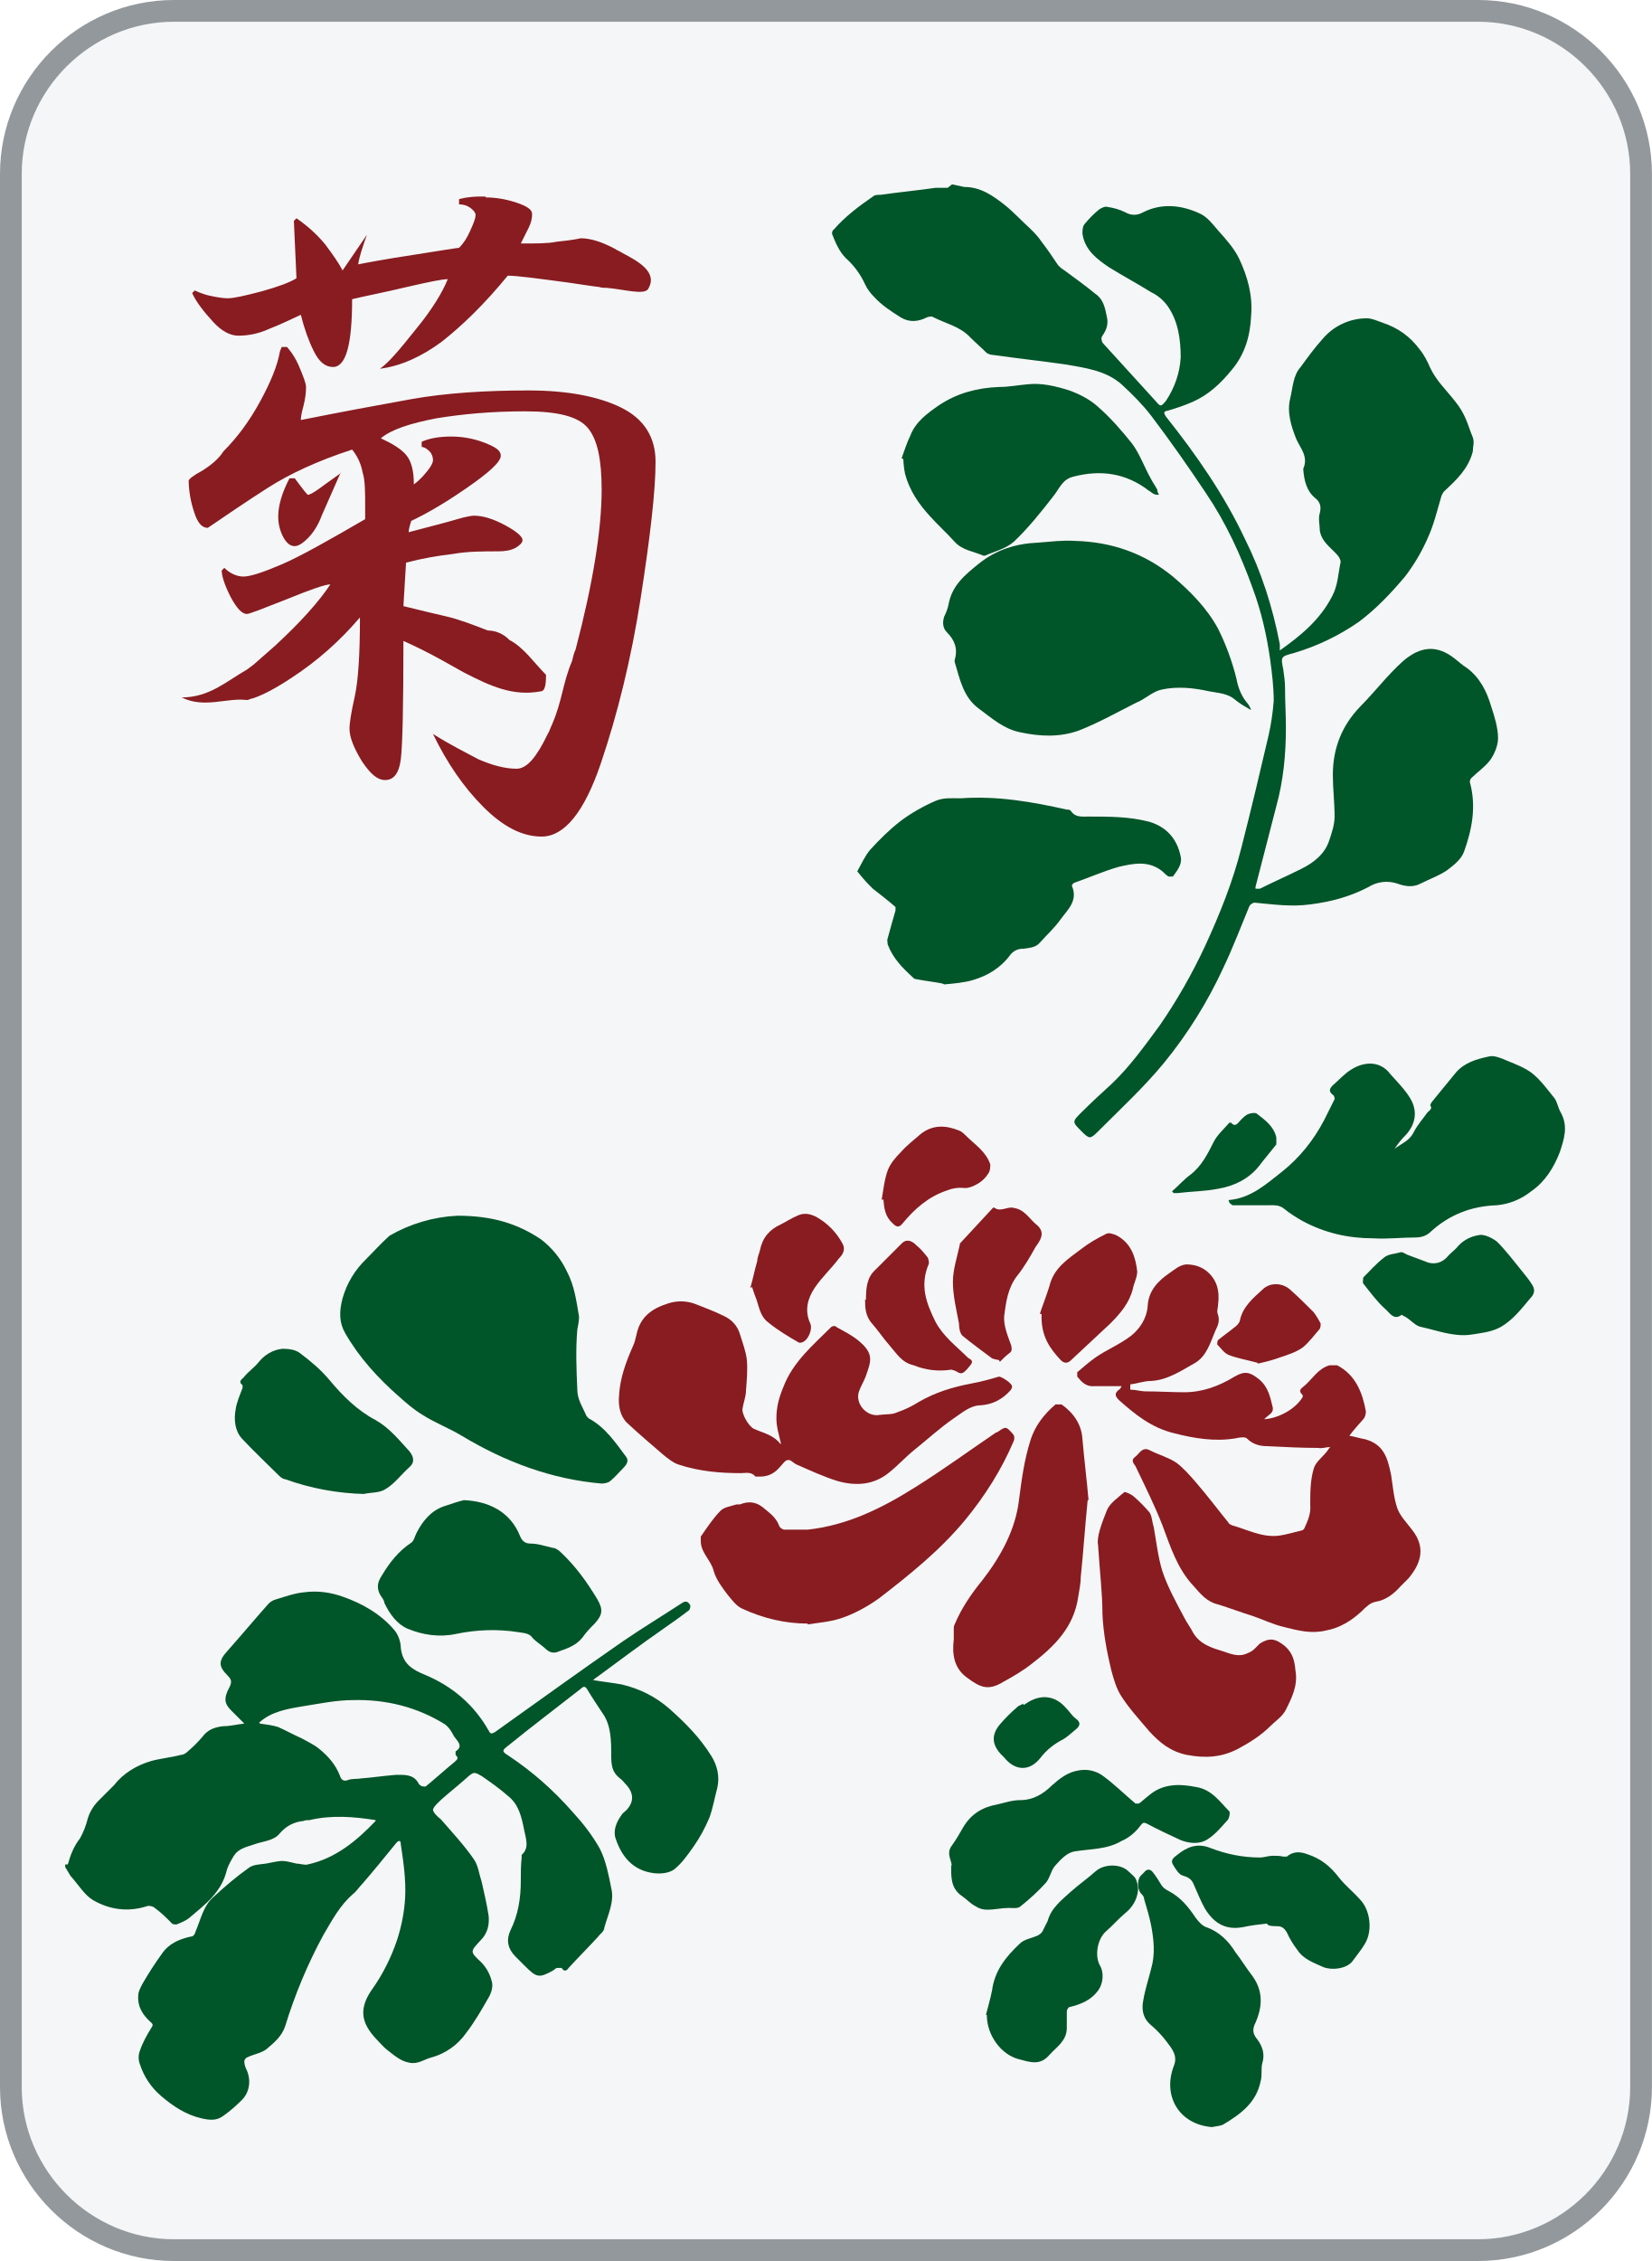
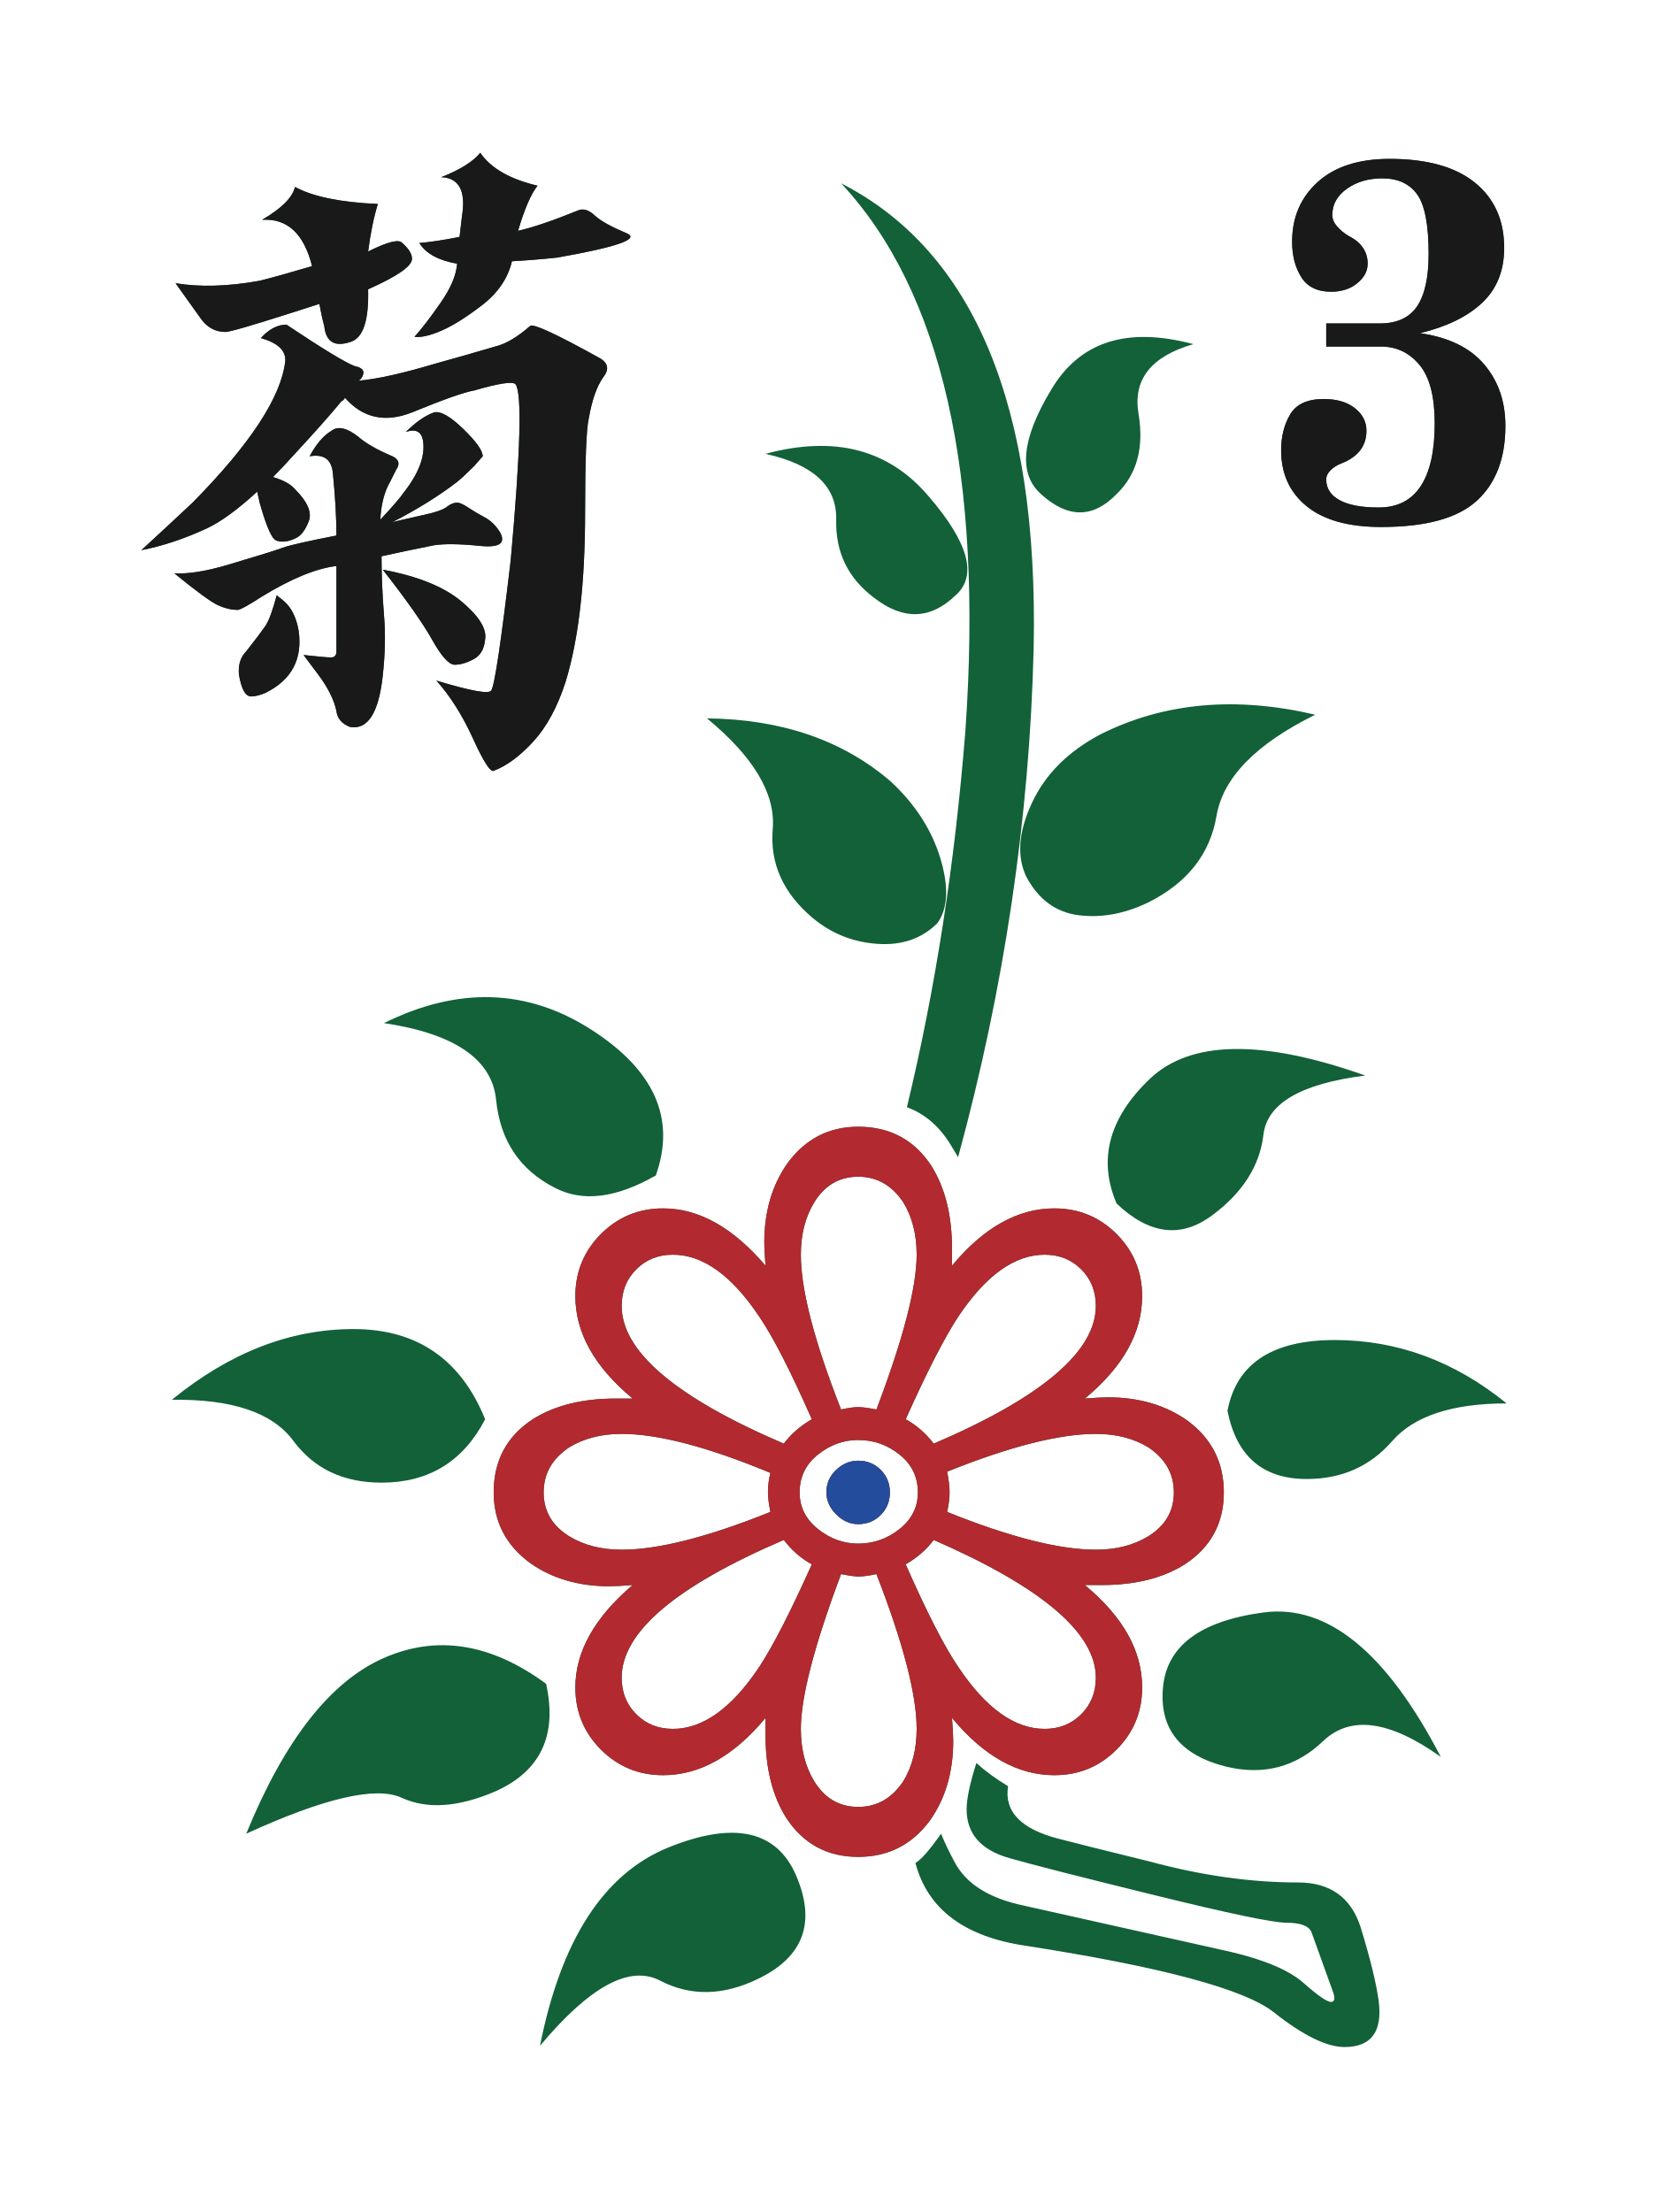
- <svg xmlns="http://www.w3.org/2000/svg" id="_图层_1" data-name="图层 1" viewBox="0 0 19 26">
+ <svg xmlns="http://www.w3.org/2000/svg" width="300" height="400" viewBox="0 0 1361 1814">
  <defs>
-     <style>.cls-1{fill:#005529}.cls-3{fill:#881c21}</style>
+     <path id="face" d="M1236 536Q1169 536 1142.0 505.0Q1115 474 1072 474Q1018 474 1007 530Q1018 588 1095.0 588.0Q1172 588 1236 536Z M1182 246Q1119 291 1085.5 259.0Q1052 227 1006 238Q950 252 954 302Q958 354 1036.5 364.5Q1115 375 1182 246Z M653 149Q678 91 622 64Q579 43 541.5 62.5Q504 82 443 9Q469 140 549.0 172.0Q629 204 653 149Z M398 523Q371 471 313 471Q266 471 240.5 505.5Q215 540 141 539Q212 597 290.0 597.0Q368 597 398 523Z M769 930Q750 911 720.0 913.0Q690 915 667 934Q630 965 634 1008Q637 1051 580 1098Q672 1097 731 1046Q761 1018 771.5 983.0Q782 948 769 930Z M842 968Q830 993 846.5 1028.5Q863 1064 903 1085Q981 1124 1079 1101Q1006 1065 998 1018Q990 971 942 947Q913 933 885.0 936.5Q857 940 842 968Z M704 437Q694 437 686.0 445.0Q678 453 678 463Q678 474 686.0 481.5Q694 489 704 489Q715 489 722.5 481.5Q730 474 730 463Q730 452 722.5 444.5Q715 437 704 437Z M899 616Q899 634 887.0 646.0Q875 658 857 658Q820 658 786 607Q769 581 743 523Q756 516 766 503Q899 560 899 616Z M666 404Q653 411 643 424Q510 367 510 311Q510 293 522.0 281.0Q534 269 552 269Q589 269 623 320Q640 346 666 404Z M632 447Q630 457 630 463Q630 471 632 479Q555 511 510 511Q485 511 467 500Q446 486 446 463Q446 440 467 427Q485 416 510 416Q555 416 632 447Z M752 269Q752 311 719 396Q710 394 704 394Q700 394 690 396Q657 308 657 269Q657 244 668 226Q681 205 704 205Q727 205 741 226Q752 244 752 269Z M899 311Q899 366 766 424Q757 412 743 404Q769 345 786 320Q820 269 857 269Q875 269 887.0 281.0Q899 293 899 311Z M753 463Q753 482 738.0 494.0Q723 506 704 506Q686 506 671.0 494.0Q656 482 656 463Q656 445 671.0 433.0Q686 421 704 421Q723 421 738.0 433.0Q753 445 753 463Z M666 523Q640 582 623 607Q589 658 552 658Q534 658 522.0 646.0Q510 634 510 616Q510 560 643 503Q652 515 666 523Z M752 658Q752 683 741 701Q727 722 704 722Q681 722 668 701Q657 683 657 658Q657 615 690 531Q699 533 704 533Q709 533 719 531Q752 618 752 658Z M963 463Q963 486 942 500Q924 511 899 511Q854 511 777 480Q779 470 779 463Q779 456 777 447Q854 416 899 416Q924 416 942 427Q963 440 963 463Z M1004 463Q1004 425 972 404Q945 387 904 387H890Q937 348 937 303Q937 273 916.0 252.0Q895 231 865 231Q820 231 781 278Q782 265 782 259Q782 221 763 194Q741 164 704 164Q666 164 645 196Q628 223 628 264V278Q589 231 544 231Q514 231 493.0 252.0Q472 273 472 303Q472 347 519 387Q506 386 500 386Q462 386 435 405Q405 427 405 463Q405 502 437 523Q464 540 505 540Q512 540 519 540Q472 579 472 624Q472 654 493.0 675.0Q514 696 544 696Q588 696 628 649Q627 662 627 668Q627 706 646 733Q668 763 704 763Q743 763 764 731Q781 704 781 663Q781 656 781 649Q820 696 865 696Q895 696 916.0 675.0Q937 654 937 624Q937 579 890 540Q903 541 909 541Q947 541 974 522Q1004 500 1004 463Z M772 183Q777 171 783 160Q797 133 840 124L1010 86Q1052 76 1069.5 60.5Q1087 45 1092 45Q1096 45 1094 52L1076 102Q1073 110 1055 110Q1039 110 947.5 132.5Q856 155 828 163Q793 173 793 203Q793 216 801 241Q812 231 827 222Q822 191 868 179Q887 174 944 160Q1007 143 1065 143Q1104 143 1116 107Q1128 68 1131 46Q1136 8 1103 8Q1081 8 1045.0 36.5Q1009 65 842 91Q766 102 751 159Q758 163 772 183Z M784 1199Q753 1169 717 1197Q685 1221 686 1261Q687 1302 628 1315Q713 1338 762 1280Q811 1223 784 1199Z M854 1282Q826 1307 862 1367Q897 1427 979 1405Q927 1390 934 1348Q941 1306 916 1282Q887 1252 854 1282Z M744 779Q779 924 792 1088Q814 1404 690 1537Q854 1453 848 1156Q843 947 786 738L780 748Q766 771 744 779Z M1120 805Q1041 795 1036.5 756.5Q1032 718 994 690Q956 662 916 700Q893 754 943.0 802.0Q993 850 1120 805Z M538 723Q489 695 455 713Q412 735 407.0 785.0Q402 835 315 848Q406 893 484.5 843.0Q563 793 538 723Z M448 306Q462 243 407 218Q361 198 329.5 212.5Q298 227 202 183Q249 298 314.5 327.0Q380 356 448 306Z M398 1163Q397 1151 388.5 1146.5Q380 1142 373 1142Q366 1142 354.5 1162.5Q343 1183 314 1220Q357 1212 378.5 1194.0Q400 1176 398 1163Z M232 1195Q242 1187 245 1170Q250 1135 218 1119Q211 1116 206 1116Q199 1116 196 1134Q195 1146 202 1153Q213 1167 217.5 1173.5Q222 1180 227 1199Z M294 1375Q317 1377 357 1389Q379 1395 406 1403Q419 1406 435 1420Q439 1423 493 1393Q502 1387 495 1378Q487 1367 483 1344Q480 1331 480 1267Q480 1180 464 1128Q454 1097 437.5 1079.0Q421 1061 405 1055Q401 1053 388.0 1081.5Q375 1110 358 1129Q401 1116 403 1121Q407 1126 419 1228Q431 1361 423 1372Q420 1376 389 1367Q377 1365 338 1349Q305 1336 283 1361Q282 1359 280 1358Q266 1341 240 1313Q232 1304 224 1296Q237 1292 242 1286Q258 1270 253 1259Q249 1249 243.0 1246.0Q237 1243 232.0 1243.0Q227 1243 225 1245Q220 1250 213 1275Q212 1280 211 1284Q187 1262 170 1254Q142 1241 116 1236Q141 1259 158 1275Q229 1347 234 1391Q235 1404 214 1410Q224 1421 235 1421Q280 1391 291 1387Q301 1385 297 1378Q296 1376 294 1375Z M356 1349Q364 1351 380.0 1335.5Q396 1320 396 1313Q396 1313 389 1305Q380 1296 375 1292Q353 1275 322 1259Q330 1261 348 1265Q362 1268 366.5 1271.5Q371 1275 375 1275Q378 1275 384.0 1271.0Q390 1267 397.5 1263.0Q405 1259 410 1251Q418 1237 393.5 1239.5Q369 1242 356 1240Q331 1235 313 1231Q313 1208 315 1183Q317 1160 314 1133Q309 1087 287 1091Q277 1095 276 1104Q273 1118 261 1134L249 1150Q267 1148 271.5 1148.0Q276 1148 276 1153V1223Q251 1220 215 1198Q198 1187 195 1187Q187 1187 178.5 1191.0Q170 1195 143 1217Q160 1216 187 1224Q224 1235 232.0 1238.0Q240 1241 276 1248Q276 1270 273 1300Q271 1316 254 1313Q262 1328 272 1334Q280 1340 294 1329Q303 1321 322 1313Q330 1309 325 1302L320 1292Q313 1280 312 1261Q327 1277 331 1283Q350 1307 347 1326Q345 1337 333 1333Q345 1345 356 1349Z M266 1420Q264 1427 262 1438L237 1430Q190 1415 185 1415Q172 1415 164 1427L144 1455Q174 1450 213 1457Q229 1461 256 1469Q246 1509 215 1507Q239 1521 242 1534Q264 1522 310 1520Q305 1504 302 1481Q326 1493 330 1488Q338 1481 338 1475Q338 1466 302 1450Q303 1412 288 1407Q268 1400 266 1420Z M394 1562Q407 1543 441 1535Q433 1525 425 1498Q443 1502 475 1515Q481 1517 488.0 1510.5Q495 1504 514 1496Q531 1489 457 1476Q438 1474 420 1473Q415 1452 395.5 1437.0Q376 1422 362.0 1416.0Q348 1410 340 1411Q349 1421 361.5 1439.0Q374 1457 375 1471Q352 1475 344 1488Q357 1489 377 1493L379 1510Q384 1541 362 1542Q385 1551 394 1562Z M1051 1318Q1051 1335 1058.5 1347.5Q1066 1360 1086 1360Q1102 1360 1111.5 1352.5Q1121 1345 1121 1334Q1121 1315 1100 1307Q1095 1305 1091.5 1301.5Q1088 1298 1088 1294Q1088 1283 1099.0 1277.0Q1110 1271 1131 1271Q1154 1271 1165.5 1288.5Q1177 1306 1177 1340Q1177 1373 1164.5 1388.0Q1152 1403 1133 1403H1088V1422H1132Q1153 1422 1162.5 1436.0Q1172 1450 1172 1479Q1172 1515 1162.5 1528.0Q1153 1541 1134 1541Q1117 1541 1105.0 1532.5Q1093 1524 1093 1511Q1093 1506 1097.0 1501.5Q1101 1497 1106 1494Q1122 1486 1122 1471Q1122 1462 1113.5 1455.0Q1105 1448 1092 1448Q1075 1448 1067.5 1460.0Q1060 1472 1060 1489Q1060 1519 1081.0 1538.0Q1102 1557 1140 1557Q1186 1557 1210.0 1537.5Q1234 1518 1234 1484Q1234 1456 1216.0 1439.0Q1198 1422 1165 1414Q1200 1409 1217.5 1388.5Q1235 1368 1235 1338Q1235 1298 1211.5 1276.5Q1188 1255 1133 1255Q1093 1255 1072.0 1272.0Q1051 1289 1051 1318Z" />
+     <clipPath id="ink-0" clipPathUnits="userSpaceOnUse">
+       <path d="M1004 463Q1004 425 972 404Q945 387 904 387H890Q937 348 937 303Q937 273 916.0 252.0Q895 231 865 231Q820 231 781 278Q782 265 782 259Q782 221 763 194Q741 164 704 164Q666 164 645 196Q628 223 628 264V278Q589 231 544 231Q514 231 493.0 252.0Q472 273 472 303Q472 347 519 387Q506 386 500 386Q462 386 435 405Q405 427 405 463Q405 502 437 523Q464 540 505 540Q512 540 519 540Q472 579 472 624Q472 654 493.0 675.0Q514 696 544 696Q588 696 628 649Q627 662 627 668Q627 706 646 733Q668 763 704 763Q743 763 764 731Q781 704 781 663Q781 656 781 649Q820 696 865 696Q895 696 916.0 675.0Q937 654 937 624Q937 579 890 540Q903 541 909 541Q947 541 974 522Q1004 500 1004 463Z" />
+     </clipPath>
+     <clipPath id="ink-1" clipPathUnits="userSpaceOnUse">
+       <path d="M704 437Q694 437 686.0 445.0Q678 453 678 463Q678 474 686.0 481.5Q694 489 704 489Q715 489 722.5 481.5Q730 474 730 463Q730 452 722.5 444.5Q715 437 704 437Z" />
+     </clipPath>
+     <clipPath id="ink-2" clipPathUnits="userSpaceOnUse">
+       <path d="M398 1163Q397 1151 388.5 1146.5Q380 1142 373 1142Q366 1142 354.5 1162.5Q343 1183 314 1220Q357 1212 378.5 1194.0Q400 1176 398 1163Z" />
+       <path d="M232 1195Q242 1187 245 1170Q250 1135 218 1119Q211 1116 206 1116Q199 1116 196 1134Q195 1146 202 1153Q213 1167 217.5 1173.5Q222 1180 227 1199Z" />
+       <path d="M294 1375Q317 1377 357 1389Q379 1395 406 1403Q419 1406 435 1420Q439 1423 493 1393Q502 1387 495 1378Q487 1367 483 1344Q480 1331 480 1267Q480 1180 464 1128Q454 1097 437.5 1079.0Q421 1061 405 1055Q401 1053 388.0 1081.5Q375 1110 358 1129Q401 1116 403 1121Q407 1126 419 1228Q431 1361 423 1372Q420 1376 389 1367Q377 1365 338 1349Q305 1336 283 1361Q282 1359 280 1358Q266 1341 240 1313Q232 1304 224 1296Q237 1292 242 1286Q258 1270 253 1259Q249 1249 243.0 1246.0Q237 1243 232.0 1243.0Q227 1243 225 1245Q220 1250 213 1275Q212 1280 211 1284Q187 1262 170 1254Q142 1241 116 1236Q141 1259 158 1275Q229 1347 234 1391Q235 1404 214 1410Q224 1421 235 1421Q280 1391 291 1387Q301 1385 297 1378Q296 1376 294 1375Z" />
+       <path d="M356 1349Q364 1351 380.0 1335.5Q396 1320 396 1313Q396 1313 389 1305Q380 1296 375 1292Q353 1275 322 1259Q330 1261 348 1265Q362 1268 366.5 1271.5Q371 1275 375 1275Q378 1275 384.0 1271.0Q390 1267 397.5 1263.0Q405 1259 410 1251Q418 1237 393.5 1239.5Q369 1242 356 1240Q331 1235 313 1231Q313 1208 315 1183Q317 1160 314 1133Q309 1087 287 1091Q277 1095 276 1104Q273 1118 261 1134L249 1150Q267 1148 271.5 1148.0Q276 1148 276 1153V1223Q251 1220 215 1198Q198 1187 195 1187Q187 1187 178.5 1191.0Q170 1195 143 1217Q160 1216 187 1224Q224 1235 232.0 1238.0Q240 1241 276 1248Q276 1270 273 1300Q271 1316 254 1313Q262 1328 272 1334Q280 1340 294 1329Q303 1321 322 1313Q330 1309 325 1302L320 1292Q313 1280 312 1261Q327 1277 331 1283Q350 1307 347 1326Q345 1337 333 1333Q345 1345 356 1349Z" />
+       <path d="M266 1420Q264 1427 262 1438L237 1430Q190 1415 185 1415Q172 1415 164 1427L144 1455Q174 1450 213 1457Q229 1461 256 1469Q246 1509 215 1507Q239 1521 242 1534Q264 1522 310 1520Q305 1504 302 1481Q326 1493 330 1488Q338 1481 338 1475Q338 1466 302 1450Q303 1412 288 1407Q268 1400 266 1420Z" />
+       <path d="M394 1562Q407 1543 441 1535Q433 1525 425 1498Q443 1502 475 1515Q481 1517 488.0 1510.5Q495 1504 514 1496Q531 1489 457 1476Q438 1474 420 1473Q415 1452 395.5 1437.0Q376 1422 362.0 1416.0Q348 1410 340 1411Q349 1421 361.5 1439.0Q374 1457 375 1471Q352 1475 344 1488Q357 1489 377 1493L379 1510Q384 1541 362 1542Q385 1551 394 1562Z" />
+       <path d="M1051 1318Q1051 1335 1058.5 1347.5Q1066 1360 1086 1360Q1102 1360 1111.5 1352.5Q1121 1345 1121 1334Q1121 1315 1100 1307Q1095 1305 1091.5 1301.5Q1088 1298 1088 1294Q1088 1283 1099.0 1277.0Q1110 1271 1131 1271Q1154 1271 1165.5 1288.5Q1177 1306 1177 1340Q1177 1373 1164.5 1388.0Q1152 1403 1133 1403H1088V1422H1132Q1153 1422 1162.5 1436.0Q1172 1450 1172 1479Q1172 1515 1162.5 1528.0Q1153 1541 1134 1541Q1117 1541 1105.0 1532.5Q1093 1524 1093 1511Q1093 1506 1097.0 1501.5Q1101 1497 1106 1494Q1122 1486 1122 1471Q1122 1462 1113.5 1455.0Q1105 1448 1092 1448Q1075 1448 1067.5 1460.0Q1060 1472 1060 1489Q1060 1519 1081.0 1538.0Q1102 1557 1140 1557Q1186 1557 1210.0 1537.5Q1234 1518 1234 1484Q1234 1456 1216.0 1439.0Q1198 1422 1165 1414Q1200 1409 1217.5 1388.5Q1235 1368 1235 1338Q1235 1298 1211.5 1276.5Q1188 1255 1133 1255Q1093 1255 1072.0 1272.0Q1051 1289 1051 1318Z" />
+     </clipPath>
  </defs>
-   <rect width="18.75" height="25.75" x=".12" y=".12" rx="1.88" ry="1.88" style="fill:#f5f6f7" />
-   <path d="M17 .25c.96 0 1.75.79 1.75 1.75v22c0 .96-.79 1.75-1.75 1.75H2c-.96 0-1.75-.79-1.75-1.75V2C.25 1.04 1.04.25 2 .25zM17 0H2C.9 0 0 .9 0 2v22c0 1.1.9 2 2 2h15c1.1 0 2-.9 2-2V2c0-1.1-.9-2-2-2" style="fill:#93989c" />
-   <path d="M.78 21.44c.03-.11.07-.21.14-.3.04-.07.07-.15.09-.23a.5.5 0 0 1 .12-.2l.18-.18c.11-.14.26-.23.43-.28.11-.03.23-.04.34-.07.03 0 .06-.02.08-.04.06-.05.12-.11.17-.17.06-.08.14-.11.24-.12.08 0 .15-.02.24-.03l-.15-.15c-.08-.08-.09-.14-.02-.27.03-.06.02-.09-.02-.13-.11-.11-.11-.17 0-.29.16-.18.31-.36.47-.54.02-.02.05-.04.09-.05.1-.03.21-.07.32-.08.15-.02.3 0 .44.05.23.08.44.2.6.39.04.05.07.13.07.2.02.18.13.25.28.31.31.13.56.34.73.64.02.04.03.04.07.02.49-.35.99-.71 1.48-1.05.22-.15.45-.29.68-.44.05-.03.07 0 .09.03 0 .01 0 .05-.02.06-.09.07-.19.14-.29.21-.26.18-.51.37-.77.56-.01 0-.02.02-.04.03.12.02.22.03.33.05.21.05.39.14.55.28.18.16.35.33.48.54.07.11.1.24.07.37-.03.11-.05.23-.09.34q-.075.18-.18.33c-.07.1-.14.2-.23.27-.06.04-.15.05-.23.04-.24-.03-.37-.19-.44-.4-.03-.09.01-.19.07-.27.01-.02.03-.03.05-.05.1-.1.09-.21-.01-.31-.02-.02-.03-.04-.06-.06-.09-.07-.1-.15-.1-.27 0-.16 0-.34-.1-.48-.06-.09-.12-.18-.18-.28-.02-.03-.04-.03-.07 0-.28.22-.56.43-.83.65-.08.06-.08.07 0 .12.27.18.51.39.73.64.12.13.23.27.32.43.07.14.1.3.13.45.04.16-.04.31-.08.46 0 .04-.05.07-.07.1-.11.12-.23.24-.34.36-.02.03-.05.05-.08 0h-.05c-.02 0-.03.02-.05.03-.16.09-.19.08-.32-.05l-.11-.11q-.135-.135-.06-.3c.09-.18.12-.37.12-.57 0-.09 0-.18.01-.27v-.03c.09-.08.05-.18.03-.28-.03-.15-.06-.3-.19-.4-.09-.08-.19-.15-.29-.22-.1-.06-.1-.06-.2.03-.09.08-.18.15-.27.23-.04.04-.09.08-.1.12 0 .03.05.08.09.11.13.15.27.3.38.46.05.07.06.17.09.26.03.13.06.26.08.39.01.1-.01.2-.09.28-.12.13-.13.13 0 .25.07.07.11.15.13.24.01.05-.01.12-.04.17-.08.14-.16.28-.26.41a.72.72 0 0 1-.4.28c-.08.02-.15.08-.25.06-.11-.02-.18-.09-.26-.15-.04-.03-.08-.08-.12-.12-.18-.19-.2-.35-.06-.56.13-.18.23-.38.3-.59.05-.16.08-.31.09-.48.01-.21-.02-.41-.05-.61 0-.05-.02-.05-.05-.02-.13.16-.26.32-.39.47-.04.04-.07.09-.11.12-.15.13-.24.3-.34.47-.18.33-.33.69-.44 1.05-.04.12-.13.19-.21.26-.06.05-.15.06-.23.1-.01 0-.03.03-.03.04 0 .04.01.07.03.11.05.12.03.26-.07.35-.06.06-.13.12-.2.17-.08.06-.16.05-.25.03-.18-.04-.33-.14-.47-.26a.8.8 0 0 1-.24-.36.22.22 0 0 1 0-.16c.03-.09.08-.18.13-.26.03-.04.01-.05-.01-.07-.09-.08-.15-.18-.14-.3 0-.05.03-.1.05-.14.07-.12.14-.23.22-.34.08-.12.2-.17.33-.2q.045 0 .06-.06c.06-.14.09-.3.21-.4.13-.12.26-.23.4-.33.05-.04.13-.04.2-.05.06-.01.13-.03.19-.03.05 0 .11.02.16.03.04 0 .09.02.13.01.32-.07.56-.27.78-.5v-.01c-.25-.04-.51-.06-.76 0-.02 0-.05 0-.07.01-.11.01-.2.06-.27.14-.07.09-.19.09-.3.13-.09.03-.18.05-.23.13-.03.05-.06.1-.08.16-.06.26-.25.4-.44.56-.04.03-.09.05-.14.07-.02 0-.05 0-.06-.02-.06-.06-.12-.12-.19-.17-.02-.02-.07-.03-.09-.02-.22.07-.43.04-.62-.07-.1-.06-.17-.18-.26-.28-.02-.03-.04-.07-.06-.1v-.03Zm2.21-1.62c.07.01.15.02.21.04.09.04.18.09.27.13.07.04.14.07.2.12.1.08.19.18.24.31.01.04.04.07.09.05s.11-.01.16-.02c.13-.01.26-.03.39-.04.1 0 .2-.01.26.09 0 .01.02.03.04.04.01 0 .04.01.05 0 .11-.09.22-.19.33-.28.03-.03.05-.04.01-.08v-.04c.08-.05.04-.1 0-.15-.02-.02-.03-.05-.05-.08a.3.3 0 0 0-.07-.08c-.32-.2-.68-.29-1.06-.28-.19 0-.38.04-.57.07-.18.03-.37.06-.51.19ZM10.95 2.12l.14.03c.19 0 .33.1.47.21.1.08.19.18.29.27.05.05.09.09.13.15.07.09.13.18.19.27.02.02.04.04.06.05.12.09.25.18.37.28.09.06.11.16.13.26.02.08 0 .15-.05.22-.02.03-.01.05 0 .08l.61.67c.06.07.06.07.12 0 .1-.15.16-.32.17-.5 0-.21-.03-.42-.15-.59a.5.5 0 0 0-.19-.16c-.16-.1-.33-.19-.49-.29-.13-.09-.27-.19-.3-.38 0-.04 0-.09.03-.12.05-.06.1-.11.16-.16.03-.02.07-.04.1-.03.07.01.14.03.2.06q.105.06.21 0c.22-.11.45-.08.66.02.08.04.14.12.2.19.09.1.18.2.24.32.1.21.16.43.14.66-.01.23-.07.44-.22.62-.13.16-.27.29-.45.37-.09.04-.18.07-.28.1-.04.01-.07.01-.03.07.35.44.67.9.91 1.41.19.38.32.79.4 1.21v.07c.24-.17.46-.35.6-.62.07-.13.07-.26.1-.4 0-.02-.02-.06-.04-.08-.08-.09-.18-.15-.2-.28 0-.06-.02-.14 0-.2.02-.08 0-.13-.05-.17-.1-.08-.13-.2-.14-.33v-.01c.06-.14-.03-.23-.08-.34-.06-.15-.11-.31-.07-.47.03-.12.03-.26.12-.36.08-.11.16-.22.25-.32a.67.67 0 0 1 .51-.24c.06 0 .12.03.18.05.18.06.32.16.43.31.05.06.09.14.12.21.07.15.19.26.29.39.05.06.09.13.12.2s.05.14.08.21c.02.06 0 .1 0 .16-.05.2-.19.33-.33.46-.01.01-.02.03-.03.05-.05.17-.09.34-.16.49-.07.16-.16.31-.26.44-.16.19-.33.37-.53.52q-.345.24-.75.36c-.15.04-.15.04-.12.19.01.07.02.14.02.21 0 .15.01.31.01.46 0 .31-.03.61-.11.9l-.24.93v.02h.05c.16-.08.32-.15.48-.23.14-.07.27-.17.32-.33.03-.09.06-.18.06-.27 0-.16-.02-.32-.02-.48 0-.3.1-.56.31-.78.17-.17.32-.37.5-.53.2-.17.39-.19.6-.02.04.03.08.07.13.1.15.11.23.27.28.44.04.12.08.25.08.37 0 .08-.04.18-.09.25-.06.08-.15.14-.22.21-.01.01-.02.04-.01.06.07.27.02.53-.07.78-.03.09-.12.16-.2.22-.09.06-.2.1-.3.15-.09.05-.19.03-.27 0a.39.39 0 0 0-.33.04c-.21.11-.43.17-.67.2-.22.03-.42 0-.64-.02-.02 0-.05.02-.06.04-.1.24-.19.48-.3.71-.18.39-.41.76-.68 1.09-.23.28-.5.53-.76.79-.09.09-.1.09-.19 0-.11-.11-.11-.11 0-.22s.23-.22.35-.33c.21-.2.38-.44.55-.67.2-.29.37-.59.52-.91.17-.37.32-.74.42-1.14.11-.43.21-.85.31-1.28.03-.13.05-.27.06-.4 0-.16-.02-.32-.04-.47-.04-.28-.1-.55-.2-.82-.14-.39-.31-.76-.54-1.1-.2-.3-.41-.6-.63-.89-.1-.13-.22-.25-.34-.36-.18-.16-.42-.19-.65-.23-.28-.04-.56-.07-.84-.11-.02 0-.04-.01-.06-.02-.06-.06-.13-.12-.19-.18-.12-.13-.29-.16-.44-.24-.01 0-.04 0-.06.01-.1.05-.2.06-.3 0-.11-.07-.22-.14-.31-.24a.5.5 0 0 1-.1-.14.9.9 0 0 0-.22-.3c-.08-.08-.12-.18-.16-.28 0-.01 0-.04.02-.05.13-.15.29-.27.45-.38.02-.02.06-.02.09-.02.21-.03.42-.05.63-.08h.14Z" class="cls-1" />
-   <path d="M13 15.98c.06 0 .12.02.18.02.15 0 .29.01.44.01.21 0 .4-.07.58-.18.12-.07.18-.05.28.03.11.09.13.21.16.33 0 .02 0 .04-.02.06s-.05.04-.08.07c.17-.01.36-.12.44-.25 0 0 .01-.02 0-.03-.06-.06 0-.08.03-.11.09-.08.15-.19.28-.23h.09c.21.11.29.31.33.53 0 .03-.01.07-.03.09-.05.06-.11.12-.16.19.06.01.12.03.18.04.22.06.26.22.3.41.02.13.03.26.07.38.03.09.11.17.17.25.15.19.12.37-.04.56l-.09.09c-.08.09-.17.16-.29.18-.06.01-.11.06-.16.11-.12.11-.25.19-.41.22-.17.04-.32 0-.48-.04-.13-.03-.25-.09-.37-.13-.13-.04-.26-.09-.39-.13-.13-.03-.2-.12-.28-.21-.19-.2-.27-.46-.36-.7-.09-.23-.2-.45-.31-.68-.02-.03-.06-.07 0-.11.05-.04.08-.12.17-.07.1.05.21.08.3.14.08.06.15.14.22.22.13.15.25.31.38.47 0 .01.02.02.04.03.18.05.34.14.53.12.09-.01.18-.04.27-.06.01 0 .02-.01.03-.02.04-.09.08-.17.07-.28 0-.13 0-.28.04-.41.02-.08.11-.14.16-.21 0 0 .01-.02.03-.04-.05 0-.09.02-.14.01-.19 0-.39-.01-.58-.02-.09 0-.17-.02-.24-.09-.02-.02-.09-.01-.13 0-.24.04-.48 0-.71-.06-.25-.06-.44-.21-.63-.38-.05-.05-.05-.08 0-.12.01 0 .02-.02.03-.04h-.31c-.1.01-.15-.05-.2-.11v-.05c.07-.06.14-.12.21-.17.13-.09.28-.15.41-.25.1-.08.18-.2.19-.34.01-.18.12-.29.25-.38.06-.04.11-.09.19-.1.09 0 .16.02.23.07.13.1.16.24.14.39 0 .04-.02.08 0 .12.02.07 0 .12-.03.18-.06.14-.1.29-.23.37-.16.09-.32.2-.51.21-.08 0-.16.03-.24.04v.02Z" class="cls-3" />
-   <path d="M5.26 13.98c.4 0 .69.09.96.27a1 1 0 0 1 .3.37c.09.17.11.35.14.52 0 .05-.01.1-.02.15-.02.23-.01.46 0 .69 0 .11.06.2.1.29 0 .01.02.03.03.04.19.1.31.28.43.44.04.05 0 .1-.03.13-.05.05-.09.1-.15.15-.02.02-.07.03-.1.03-.58-.05-1.11-.25-1.61-.55-.15-.09-.31-.15-.45-.24-.1-.06-.18-.13-.27-.21-.24-.21-.46-.45-.62-.73-.07-.12-.07-.25-.03-.4a1 1 0 0 1 .27-.45c.09-.09.17-.18.27-.27a1.722 1.722 0 0 1 .78-.23M14.38 8.16c-.07-.04-.12-.07-.17-.11-.09-.08-.2-.08-.3-.1-.18-.04-.37-.06-.55-.02-.1.02-.19.11-.29.15-.22.11-.43.23-.66.32-.22.08-.45.07-.68.02-.19-.04-.32-.16-.47-.27-.18-.13-.22-.34-.28-.54v-.02c.04-.13 0-.23-.09-.32-.05-.05-.05-.12-.03-.18.02-.04.04-.09.05-.14.04-.22.19-.34.35-.47.2-.16.43-.23.68-.24.14-.01.28-.03.42-.02.42.01.8.14 1.13.41.2.17.39.36.52.6q.135.27.21.57c.02.11.06.21.13.29.01.01.02.03.04.07ZM14.13 13.8c.26-.02.44-.19.62-.33.2-.16.36-.36.48-.59l.12-.24c0-.01 0-.04-.02-.05-.05-.04-.04-.07 0-.11.07-.06.13-.13.21-.18.14-.09.33-.11.45.05.08.09.17.18.23.28.09.15.06.3-.05.42-.05.05-.09.1-.13.16.08-.06.17-.09.22-.19.04-.08.11-.16.16-.23.02-.02.06-.04.03-.08 0 0 .01-.03.02-.04l.27-.33c.1-.12.24-.16.38-.19.06-.02.15.02.22.05.1.04.2.08.28.14.1.08.18.19.26.29.03.04.04.11.07.16.09.16.04.31-.01.46-.07.18-.17.34-.33.45a.74.74 0 0 1-.4.16q-.435.015-.75.3c-.05.05-.11.07-.18.07-.16 0-.32.02-.48.01-.29 0-.56-.06-.82-.2-.07-.04-.15-.09-.21-.14s-.13-.04-.2-.04h-.39s-.01 0-.04-.03Z" class="cls-1" />
-   <path d="M8.98 16.59c-.02-.09-.05-.18-.05-.28 0-.13.03-.24.08-.36.11-.29.34-.48.55-.69.01-.01.05-.02.06 0 .09.05.19.1.27.17.16.14.13.22.07.39-.02.06-.06.12-.08.18-.05.14.09.3.24.27.07-.01.14 0 .2-.03.09-.03.17-.07.25-.12.19-.11.39-.17.6-.21.11-.02.22-.05.32-.08.03 0 .16.08.15.12 0 .01-.01.03-.02.04-.09.1-.2.16-.34.17-.12 0-.22.09-.31.15-.16.11-.3.24-.45.36-.1.08-.19.18-.29.26-.18.15-.39.16-.6.1-.16-.05-.31-.12-.47-.19-.04-.02-.07-.06-.1-.05-.03 0-.06.05-.09.08-.06.07-.13.11-.23.11h-.05c-.05-.06-.11-.04-.17-.04-.24 0-.48-.02-.72-.1-.06-.02-.12-.07-.17-.11-.14-.12-.28-.24-.42-.37-.08-.08-.1-.2-.09-.31.01-.2.08-.39.16-.57.02-.04.03-.09.04-.13.04-.2.17-.3.36-.36a.47.47 0 0 1 .33.01c.1.04.21.08.31.13.09.04.16.11.19.21s.07.2.08.3c.01.11 0 .23-.01.35 0 .07-.03.14-.04.21-.01.06.07.2.13.23.11.05.23.07.31.18Z" class="cls-3" />
-   <path d="M10.84 11.31c-.1-.02-.2-.03-.3-.05-.02 0-.03-.01-.04-.02-.12-.11-.23-.22-.29-.38 0-.02-.01-.05 0-.07.03-.11.06-.22.09-.32v-.04c-.08-.07-.17-.14-.26-.21l-.04-.04c-.05-.05-.1-.11-.14-.16.05-.09.09-.18.15-.25.11-.12.22-.23.35-.33.12-.09.26-.17.4-.23.09-.04.19-.03.29-.03.42-.03.82.04 1.22.13.02 0 .04 0 .05.02.05.07.12.06.2.06.24 0 .47 0 .7.06.2.06.32.2.36.4.02.09-.04.16-.09.23h-.05c-.03-.02-.05-.04-.07-.06-.16-.13-.34-.09-.51-.05-.17.05-.33.12-.5.18-.01 0-.04.03-.03.04.07.17-.05.27-.13.38-.07.1-.16.18-.24.27-.05.06-.13.06-.19.07a.18.18 0 0 0-.15.07c-.11.15-.26.24-.43.29-.1.03-.22.04-.33.05Z" class="cls-1" />
-   <path d="M12.63 17.77c-.02-.09.04-.25.1-.4.03-.08.13-.15.2-.21.01-.01.07.02.1.04.07.06.13.12.19.19.03.04.03.11.05.17.03.17.05.35.1.51.06.18.16.36.25.53.03.06.07.11.1.17.08.14.22.18.35.22.09.03.18.07.28.02.03-.01.06-.03.08-.05l.06-.06c.11-.07.18-.06.29.03.09.08.11.17.12.28.03.17-.04.31-.11.45-.04.08-.12.13-.18.19-.11.11-.24.19-.37.26-.19.1-.38.11-.59.07-.19-.04-.31-.14-.43-.27-.11-.13-.23-.26-.32-.4-.06-.09-.09-.2-.12-.31-.05-.21-.09-.42-.1-.64 0-.24-.03-.47-.05-.79" class="cls-3" />
-   <path d="M10.37 5.27c.03-.08.06-.18.1-.26.06-.16.2-.26.33-.35.21-.14.44-.2.69-.21.11 0 .21-.02.32-.03.17-.02.33.02.49.07.11.04.23.1.32.18.15.13.28.28.4.43.09.12.14.27.22.41.02.04.05.08.07.12 0 .02.01.04.02.06-.02 0-.04 0-.06-.01s-.04-.03-.06-.04c-.26-.2-.55-.24-.86-.16-.13.03-.16.13-.23.22-.14.18-.29.37-.46.53-.09.08-.22.11-.33.16h-.02c-.11-.05-.24-.06-.33-.16s-.19-.19-.28-.29c-.13-.14-.24-.3-.29-.49a1 1 0 0 1-.02-.17Z" class="cls-1" />
-   <path d="M9.29 18.67c-.26 0-.51-.06-.75-.17-.07-.03-.12-.1-.17-.16-.06-.08-.13-.17-.16-.27-.03-.13-.15-.21-.15-.35v-.05c.07-.1.14-.21.23-.3.04-.04.12-.05.18-.07h.04c.1-.04.18-.03.26.03.07.06.15.11.19.21 0 .02.04.05.06.05h.27c.46-.05.86-.25 1.24-.49.32-.2.62-.42.93-.63h.01c.1-.07.1-.07.18.02.02.02.02.06.01.08-.14.33-.33.63-.56.91-.29.35-.64.63-.99.9-.14.1-.29.18-.44.23-.12.04-.26.05-.38.07Z" class="cls-3" />
-   <path d="M5.32 17.25c.31.01.55.14.66.41.02.05.05.09.12.09.09 0 .17.03.26.05.03 0 .07.03.09.05.17.16.3.34.42.54.07.12.06.18-.03.28-.05.05-.1.1-.14.16-.08.1-.19.13-.3.17-.08.02-.12-.04-.16-.07s-.08-.06-.11-.09c-.04-.06-.1-.06-.16-.07-.25-.04-.49-.03-.73.02-.19.04-.38.01-.55-.06-.12-.05-.21-.17-.27-.3 0-.02-.01-.03-.02-.05-.07-.09-.07-.17-.01-.26.09-.15.19-.28.34-.38.03-.02.04-.07.06-.11.07-.14.17-.26.32-.31.09-.03.18-.06.23-.07Z" class="cls-1" />
-   <path d="M12.51 17.25c-.03.3-.05.6-.08.89 0 .08-.02.16-.03.23-.05.34-.27.56-.53.76-.1.08-.22.15-.33.21-.18.11-.27.06-.42-.05s-.17-.27-.15-.44v-.12c0-.02 0-.03.01-.05.08-.19.19-.35.32-.51.21-.27.38-.58.42-.92.03-.23.06-.46.13-.68.05-.17.16-.31.29-.42h.07c.14.1.23.23.24.4.02.23.05.47.07.7Z" class="cls-3" />
-   <path d="M13.94 24.46c-.38-.03-.57-.36-.44-.7.05-.12-.02-.2-.08-.28a1.2 1.2 0 0 0-.19-.2c-.09-.08-.1-.18-.08-.28.02-.12.06-.24.09-.36.05-.17.03-.34 0-.5-.02-.1-.05-.2-.08-.3 0-.03-.02-.05-.04-.07-.04-.05-.04-.16 0-.2l.04-.04c.03-.04.07-.04.1 0 .04.05.07.1.1.15.02.03.05.05.09.07.13.07.22.18.3.3.03.04.07.09.12.11.15.05.26.16.34.29.07.09.13.19.2.28.12.17.11.35.03.53-.04.08-.03.13.02.19.06.08.09.17.06.27-.02.07 0 .14-.02.21-.05.25-.23.38-.43.5-.04.02-.09.02-.13.03M10.95 21.46s-.01-.05-.02-.08c-.02-.06-.02-.11.02-.16.05-.07.09-.14.13-.21.09-.15.22-.23.39-.26.09-.02.17-.05.27-.05.14 0 .26-.07.36-.17.09-.08.18-.15.3-.17.1-.02.19 0 .27.05.14.1.26.22.39.33h.04c.04-.03.07-.06.11-.09.16-.14.35-.14.55-.1.18.03.27.17.38.28.01.01 0 .09-.03.11-.07.08-.14.16-.22.21-.09.06-.21.05-.31.01-.13-.06-.26-.12-.39-.19-.03-.01-.04-.02-.07.02-.06.08-.13.14-.22.18-.17.1-.36.09-.54.12-.08.01-.16.09-.22.16-.05.05-.06.14-.11.2-.09.1-.19.19-.29.27-.03.03-.09.02-.14.02-.08 0-.16.02-.24.02a.23.23 0 0 1-.14-.04c-.06-.03-.1-.08-.16-.12-.13-.09-.12-.23-.12-.36ZM4.2 17.18a2.9 2.9 0 0 1-.92-.17c-.02 0-.05-.02-.07-.04-.14-.14-.29-.28-.43-.43-.08-.09-.09-.22-.07-.33.01-.08.05-.17.08-.25v-.03c-.06-.05 0-.07.02-.1.05-.06.11-.1.16-.16.07-.09.17-.15.28-.16.07 0 .15.01.2.05.12.09.24.19.34.31.15.18.32.35.53.46.16.09.27.23.39.36.04.05.07.12 0 .18-.09.08-.17.19-.27.25-.07.05-.17.04-.26.06Z" class="cls-1" />
-   <path d="M11.34 23.17c.02-.08.05-.18.07-.28.03-.23.16-.39.32-.54.05-.05.13-.06.2-.09.02-.01.05-.03.06-.05l.06-.12c.04-.15.16-.24.27-.34.09-.08.19-.15.28-.23.1-.09.29-.09.38 0 .03.03.06.05.08.08.02.04.03.09.03.13-.01.12-.07.21-.16.28-.07.06-.14.14-.21.2-.1.09-.13.28-.07.39.05.08.04.21-.02.29-.08.11-.2.16-.33.19-.01 0-.03.03-.03.05v.19c0 .15-.12.22-.2.31-.11.13-.23.08-.35.05-.2-.05-.37-.27-.37-.51ZM14.57 22.12c-.09.01-.18.02-.27.04-.21.04-.34-.05-.44-.21-.05-.09-.09-.19-.13-.28-.02-.05-.05-.08-.12-.1-.05-.01-.09-.08-.12-.13s.01-.08.05-.11c.11-.09.23-.14.38-.08.18.07.37.11.57.11.05 0 .1-.02.15-.02.04 0 .08 0 .12.01h.04c.07-.06.15-.06.23-.03.16.05.27.14.37.27.07.09.16.16.24.25.12.12.15.36.06.51-.04.07-.1.14-.15.21-.07.08-.23.1-.33.06-.11-.05-.23-.09-.3-.2a1 1 0 0 1-.12-.2c-.03-.05-.06-.07-.11-.07-.03 0-.06 0-.1-.01ZM16.13 14.4l.06.03.24.09q.12.03.21-.06c.04-.05.09-.08.13-.13.07-.08.17-.12.26-.13.06 0 .14.04.19.08.1.1.19.22.28.33.04.05.09.11.12.16.04.06.03.11-.02.16-.1.12-.2.25-.34.33-.11.06-.23.07-.36.09-.19.02-.37-.05-.55-.09-.07-.01-.12-.08-.19-.12-.01 0-.03-.02-.04-.02-.09.07-.14-.03-.19-.07-.09-.08-.17-.19-.25-.29-.01-.01 0-.06 0-.07.08-.08.15-.16.24-.23.05-.04.12-.04.19-.06Z" class="cls-1" />
-   <path d="M11.49 15.64s-.06-.01-.08-.02c-.12-.09-.23-.17-.34-.26-.03-.03-.04-.09-.04-.14-.03-.16-.07-.32-.07-.48 0-.14.05-.29.08-.43v-.01l.38-.41s.01-.01.02 0c.07.05.15-.02.22 0 .13.02.18.13.27.2.1.09.03.18-.02.25-.06.11-.13.23-.21.33-.11.14-.13.31-.15.46-.01.11.04.23.08.34.01.04.01.07-.02.09-.04.03-.08.07-.11.1ZM11.96 15.11c.02-.07.07-.19.11-.32.05-.21.21-.31.37-.43.09-.07.18-.12.28-.17.03-.02.09 0 .13.02.16.09.21.24.23.41 0 .07-.04.14-.05.2-.04.16-.14.28-.26.4l-.45.42q-.06.06-.12 0c-.12-.13-.23-.27-.22-.53ZM8.63 14.81c.03-.1.05-.21.08-.31 0-.04.02-.08.03-.12.03-.15.11-.24.24-.3.06-.03.12-.07.19-.1.08-.04.16-.02.23.02.12.07.22.17.29.3.04.07 0 .13-.04.17-.09.12-.2.22-.28.34s-.12.26-.05.41c.03.07-.03.21-.11.22h-.02c-.12-.07-.24-.14-.35-.23-.11-.08-.11-.21-.16-.32l-.03-.09ZM9.96 14.95c0-.14.01-.26.11-.35l.3-.3c.06-.06.12-.03.17.02.05.04.09.09.13.14.01.02.02.06.01.08-.1.24-.03.44.08.66.09.17.24.28.37.41.02.02.08.03.03.09-.08.1-.1.11-.16.07a.2.2 0 0 0-.06-.02.8.8 0 0 1-.43-.05c-.14-.03-.2-.14-.28-.23-.07-.08-.13-.17-.2-.25-.08-.09-.08-.19-.08-.28ZM10.14 13.8c.02-.11.03-.23.07-.34.03-.08.09-.15.15-.21.07-.08.15-.14.23-.21.14-.11.29-.1.44-.04.03.01.06.04.08.06.1.1.23.18.28.33 0 .03 0 .07-.02.1q-.045.075-.12.12c-.05.03-.12.06-.17.05a.4.4 0 0 0-.19.03c-.21.07-.37.21-.51.38-.04.05-.07.04-.11 0-.09-.08-.1-.17-.11-.28ZM14.46 15.67c-.11-.03-.23-.05-.33-.09-.05-.02-.09-.08-.13-.12 0 0 0-.04.01-.05.06-.05.12-.09.18-.14.03-.02.06-.05.07-.08.03-.16.15-.26.26-.36.09-.09.24-.08.33.01.09.08.17.16.26.25.03.04.06.09.08.13 0 .01 0 .04-.01.06-.06.07-.12.15-.19.21-.08.06-.18.09-.27.12-.08.03-.16.05-.25.07Z" class="cls-3" />
-   <path d="M13.48 13.7c.07-.06.14-.14.21-.19.13-.1.2-.24.27-.38.04-.08.12-.15.18-.22h.02c.05.06.08 0 .11-.03s.06-.06.09-.07.08-.02.1 0c.09.07.19.14.22.27v.08c-.07.09-.14.17-.2.25-.12.15-.29.23-.47.26-.15.03-.31.03-.47.05h-.04ZM11.76 19.61s.03-.01.04-.02c.16-.11.33-.1.46.05.04.04.07.09.11.12.07.05.05.09 0 .13s-.09.08-.14.11c-.1.05-.19.12-.26.21-.13.17-.3.15-.42 0l-.04-.04c-.1-.11-.11-.22-.01-.34.06-.07.13-.14.2-.2.02-.02.04-.02.07-.04v.02Z" class="cls-1" />
-   <path d="M3.24 3.99h.06s.07.07.13.2c.06.14.09.22.09.26 0 .07-.01.14-.03.22-.02.07-.03.13-.03.16.45-.09.88-.17 1.27-.24s.85-.1 1.35-.1c.45 0 .81.07 1.07.2s.39.34.39.62c0 .33-.06.85-.17 1.56s-.27 1.35-.46 1.91-.42.84-.68.84c-.22 0-.44-.11-.67-.34s-.42-.51-.58-.84c.19.12.37.21.52.29.16.07.31.11.44.11.12 0 .23-.13.36-.4.02-.03.03-.07.05-.11.12-.28.12-.47.23-.73.01-.04.02-.09.04-.13.2-.76.3-1.38.3-1.84 0-.35-.05-.58-.16-.71s-.34-.19-.72-.19-.71.03-1.02.08c-.31.06-.52.13-.64.23.13.06.23.12.29.19s.09.18.09.34c.07-.05.12-.11.16-.16q.06-.075.06-.12c0-.03-.01-.07-.04-.1s-.06-.05-.09-.05v-.06c.09-.04.2-.06.34-.06.12 0 .25.02.38.07s.19.09.19.15c0 .07-.13.19-.39.37s-.47.3-.64.38c-.02.06-.03.11-.03.13.27-.07.46-.12.56-.15s.17-.04.19-.04c.11 0 .23.04.36.11s.2.13.2.17c0 .03-.03.06-.08.09-.06.03-.12.04-.2.04-.18 0-.35 0-.52.03-.17.02-.35.05-.54.1l-.03.5c.2.05.37.09.5.12s.29.09.47.16a.35.35 0 0 1 .25.11c.16.08.29.27.42.4 0 .06 0 .19-.06.19-.32.06-.58-.06-.89-.22l-.25-.14a6 6 0 0 0-.44-.22c0 .75-.01 1.2-.03 1.36q-.03.24-.18.24c-.09 0-.17-.07-.27-.22-.09-.15-.14-.27-.14-.37 0-.07.02-.19.06-.37s.06-.48.06-.91q-.345.405-.78.69-.27.18-.45.24c-.02 0-.05.02-.07.02-.23-.03-.49.1-.75-.03.32 0 .52-.19.75-.32.03-.02.05-.04.08-.06l.25-.22c.28-.26.49-.49.63-.7-.06 0-.23.06-.5.17-.28.11-.43.17-.46.17-.06 0-.12-.07-.19-.2-.07-.14-.1-.24-.1-.3l.03-.03c.06.06.14.1.22.1s.23-.05.44-.14.53-.27.96-.52v-.14c0-.17 0-.31-.03-.4a.57.57 0 0 0-.12-.26c-.4.13-.72.28-.97.44s-.47.31-.69.46c-.07 0-.12-.06-.16-.19a1.2 1.2 0 0 1-.06-.35c0-.02.05-.06.16-.12.11-.07.19-.14.24-.22q.24-.24.42-.57c.12-.22.2-.41.23-.58Zm2.34-1.72q.18 0 .36.06c.12.04.18.08.18.13s-.01.1-.04.16l-.09.18c.18 0 .32 0 .41-.02.09-.01.19-.02.28-.04q.165 0 .39.12c.03.02.06.03.09.05.17.09.42.22.29.42-.06.06-.26 0-.47-.02-.03 0-.06 0-.09-.01-.09-.01-.21-.03-.35-.05-.37-.05-.6-.08-.7-.08-.27.33-.53.58-.76.76-.23.17-.47.28-.71.31.09-.06.22-.21.41-.45.19-.23.31-.43.37-.58-.06 0-.21.03-.47.09-.25.06-.46.1-.63.14 0 .52-.07.78-.22.78-.09 0-.16-.06-.22-.18q-.09-.18-.15-.42c-.11.05-.23.11-.36.16-.13.06-.25.08-.36.08-.09 0-.19-.05-.29-.16s-.19-.22-.24-.33l.03-.03s.08.04.17.06q.135.03.21.03c.07 0 .2-.03.39-.08.18-.05.32-.1.4-.15l-.03-.66.03-.03q.195.135.33.3c.09.12.16.22.2.3l.28-.41c-.05.14-.09.26-.1.34.1-.02.31-.06.64-.11.32-.05.5-.08.52-.08.05-.05.09-.11.13-.2s.06-.14.06-.18c0-.02-.02-.05-.06-.08a.22.22 0 0 0-.13-.04v-.06s.1-.03.24-.03h.07ZM3.92 5.43l-.22.5c-.04.11-.1.2-.16.26q-.09.09-.15.09c-.05 0-.09-.03-.13-.1a.5.5 0 0 1-.06-.24c0-.12.04-.27.13-.44h.06l.06.08c.03.04.06.08.09.11.02 0 .06-.02.13-.07s.15-.11.25-.18Z" class="cls-3" />
+   <g transform="translate(0 1687) scale(1 -1)">
+     <use href="#face" fill="#126138" />
+     <use href="#face" fill="#b2292f" clip-path="url(#ink-0)" />
+     <use href="#face" fill="#244c9c" clip-path="url(#ink-1)" />
+     <use href="#face" fill="#191919" clip-path="url(#ink-2)" />
+   </g>
</svg>
